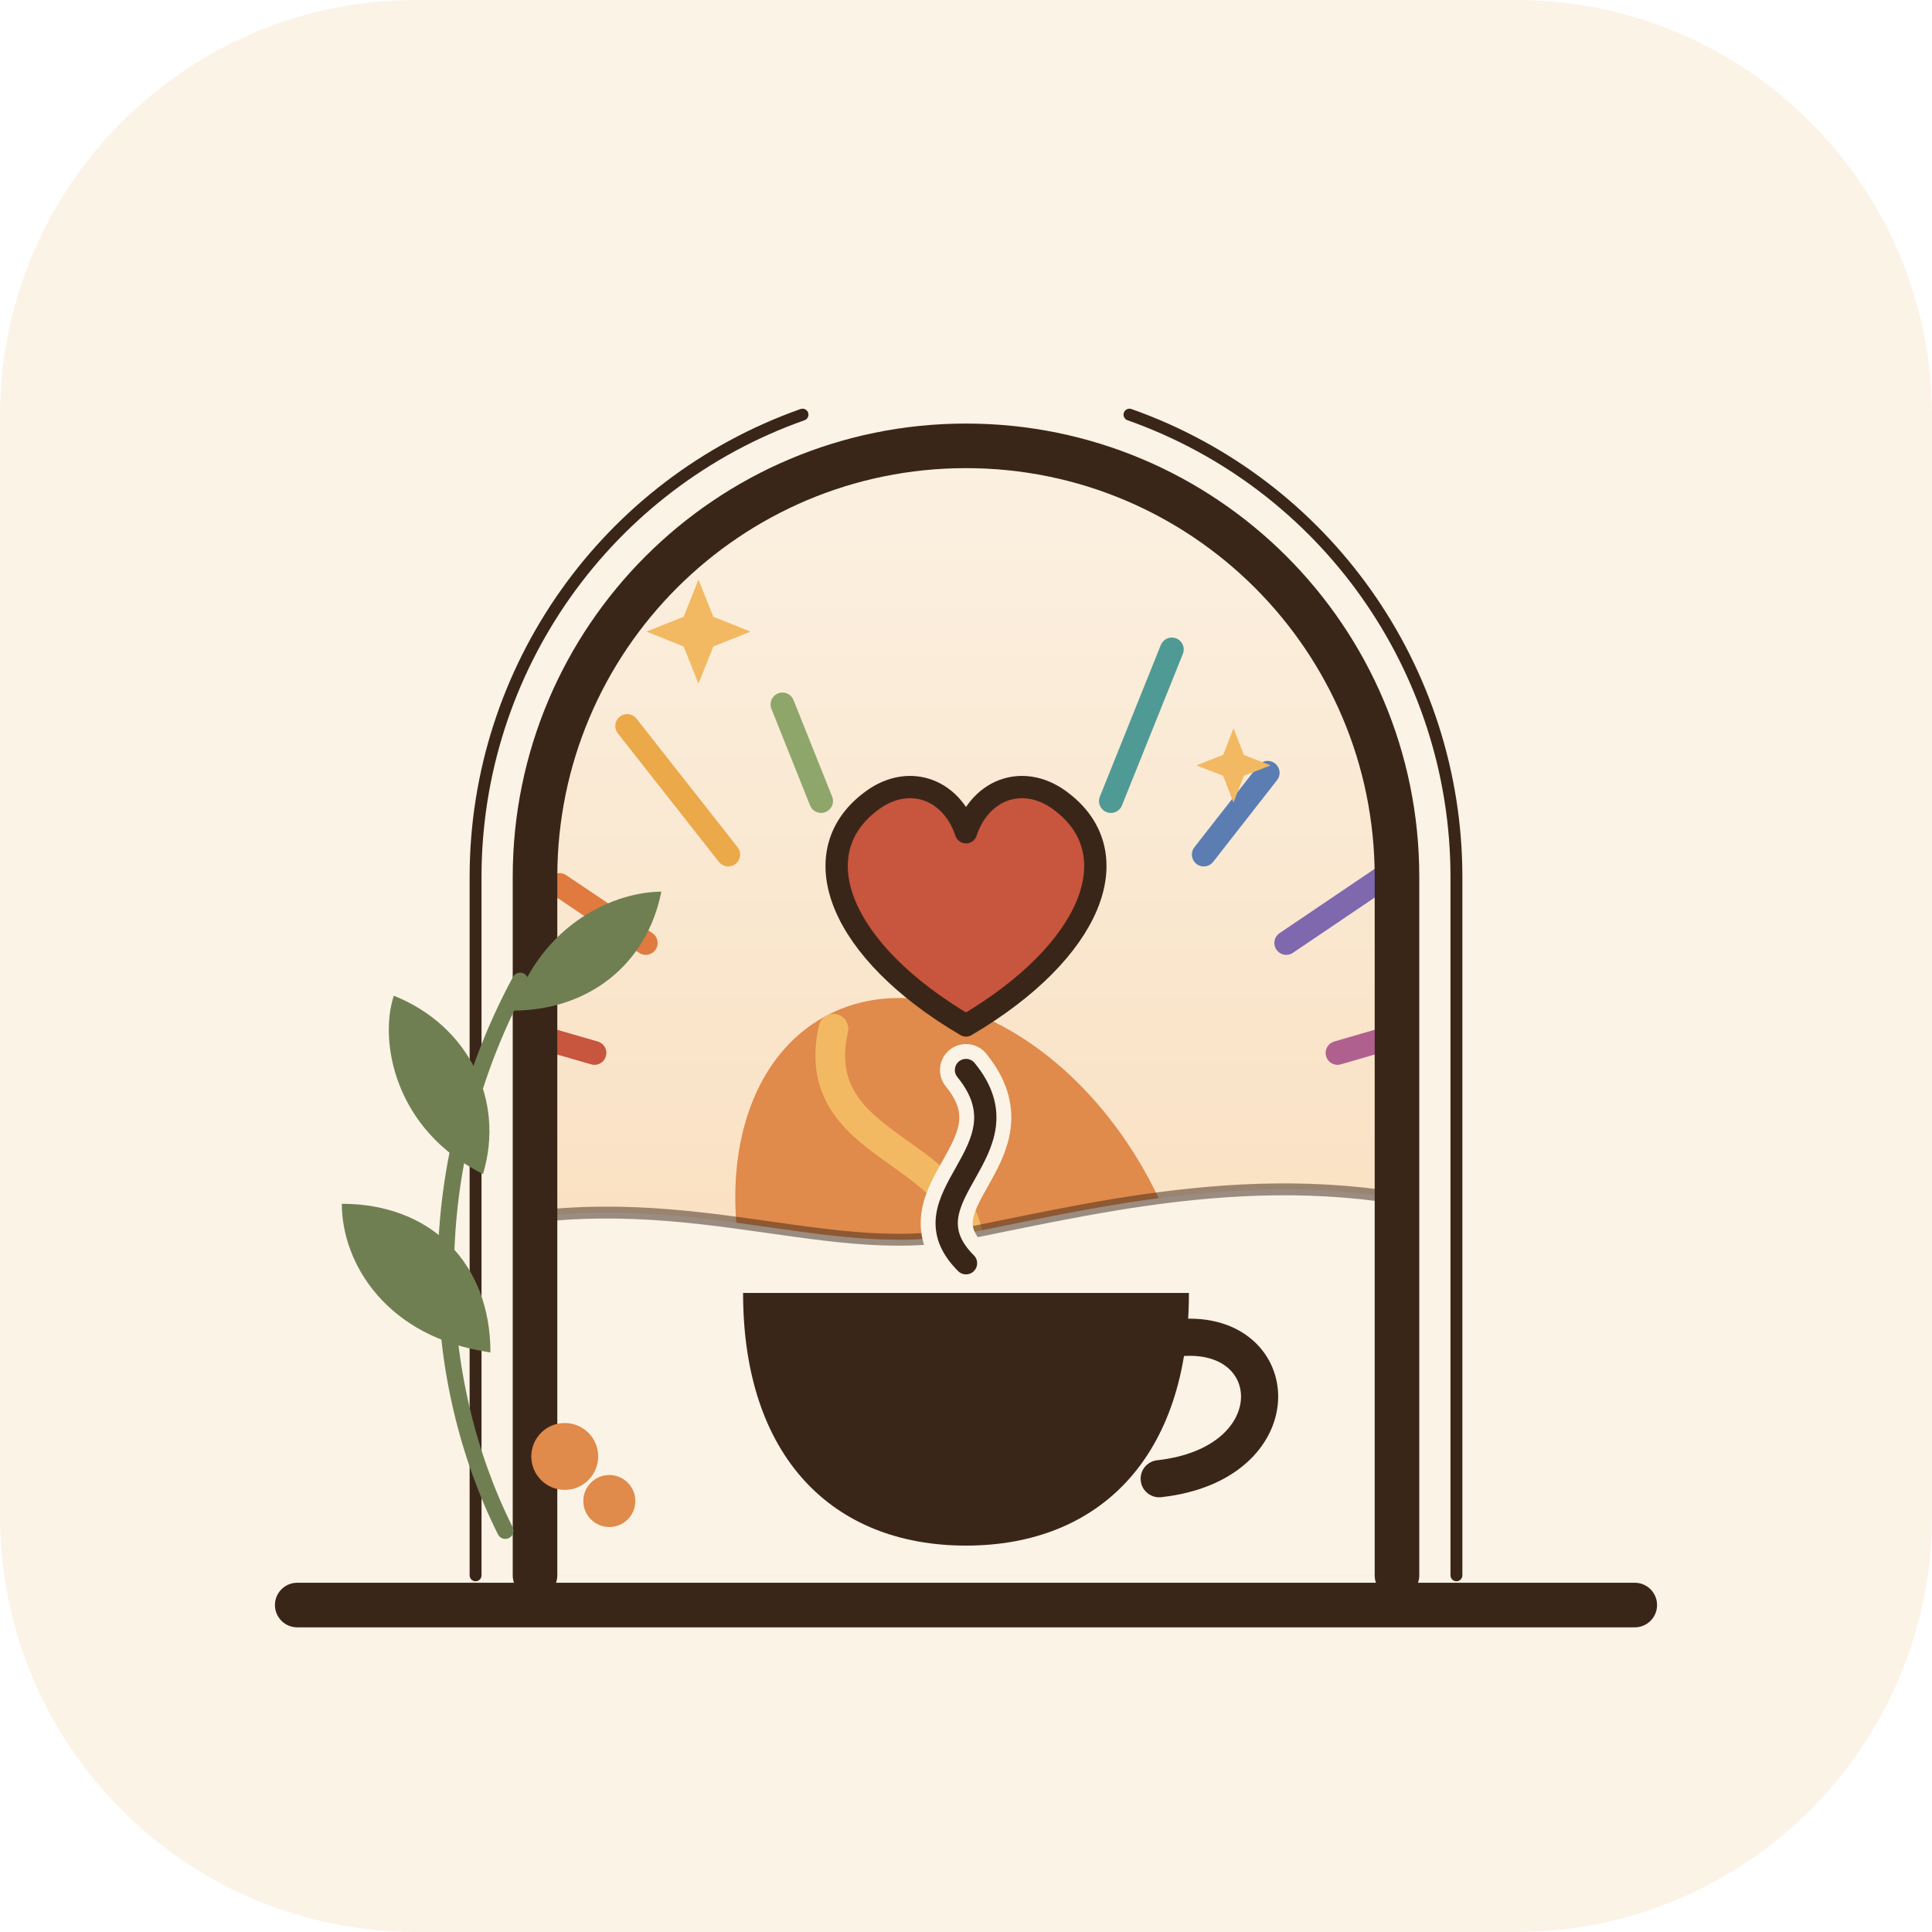
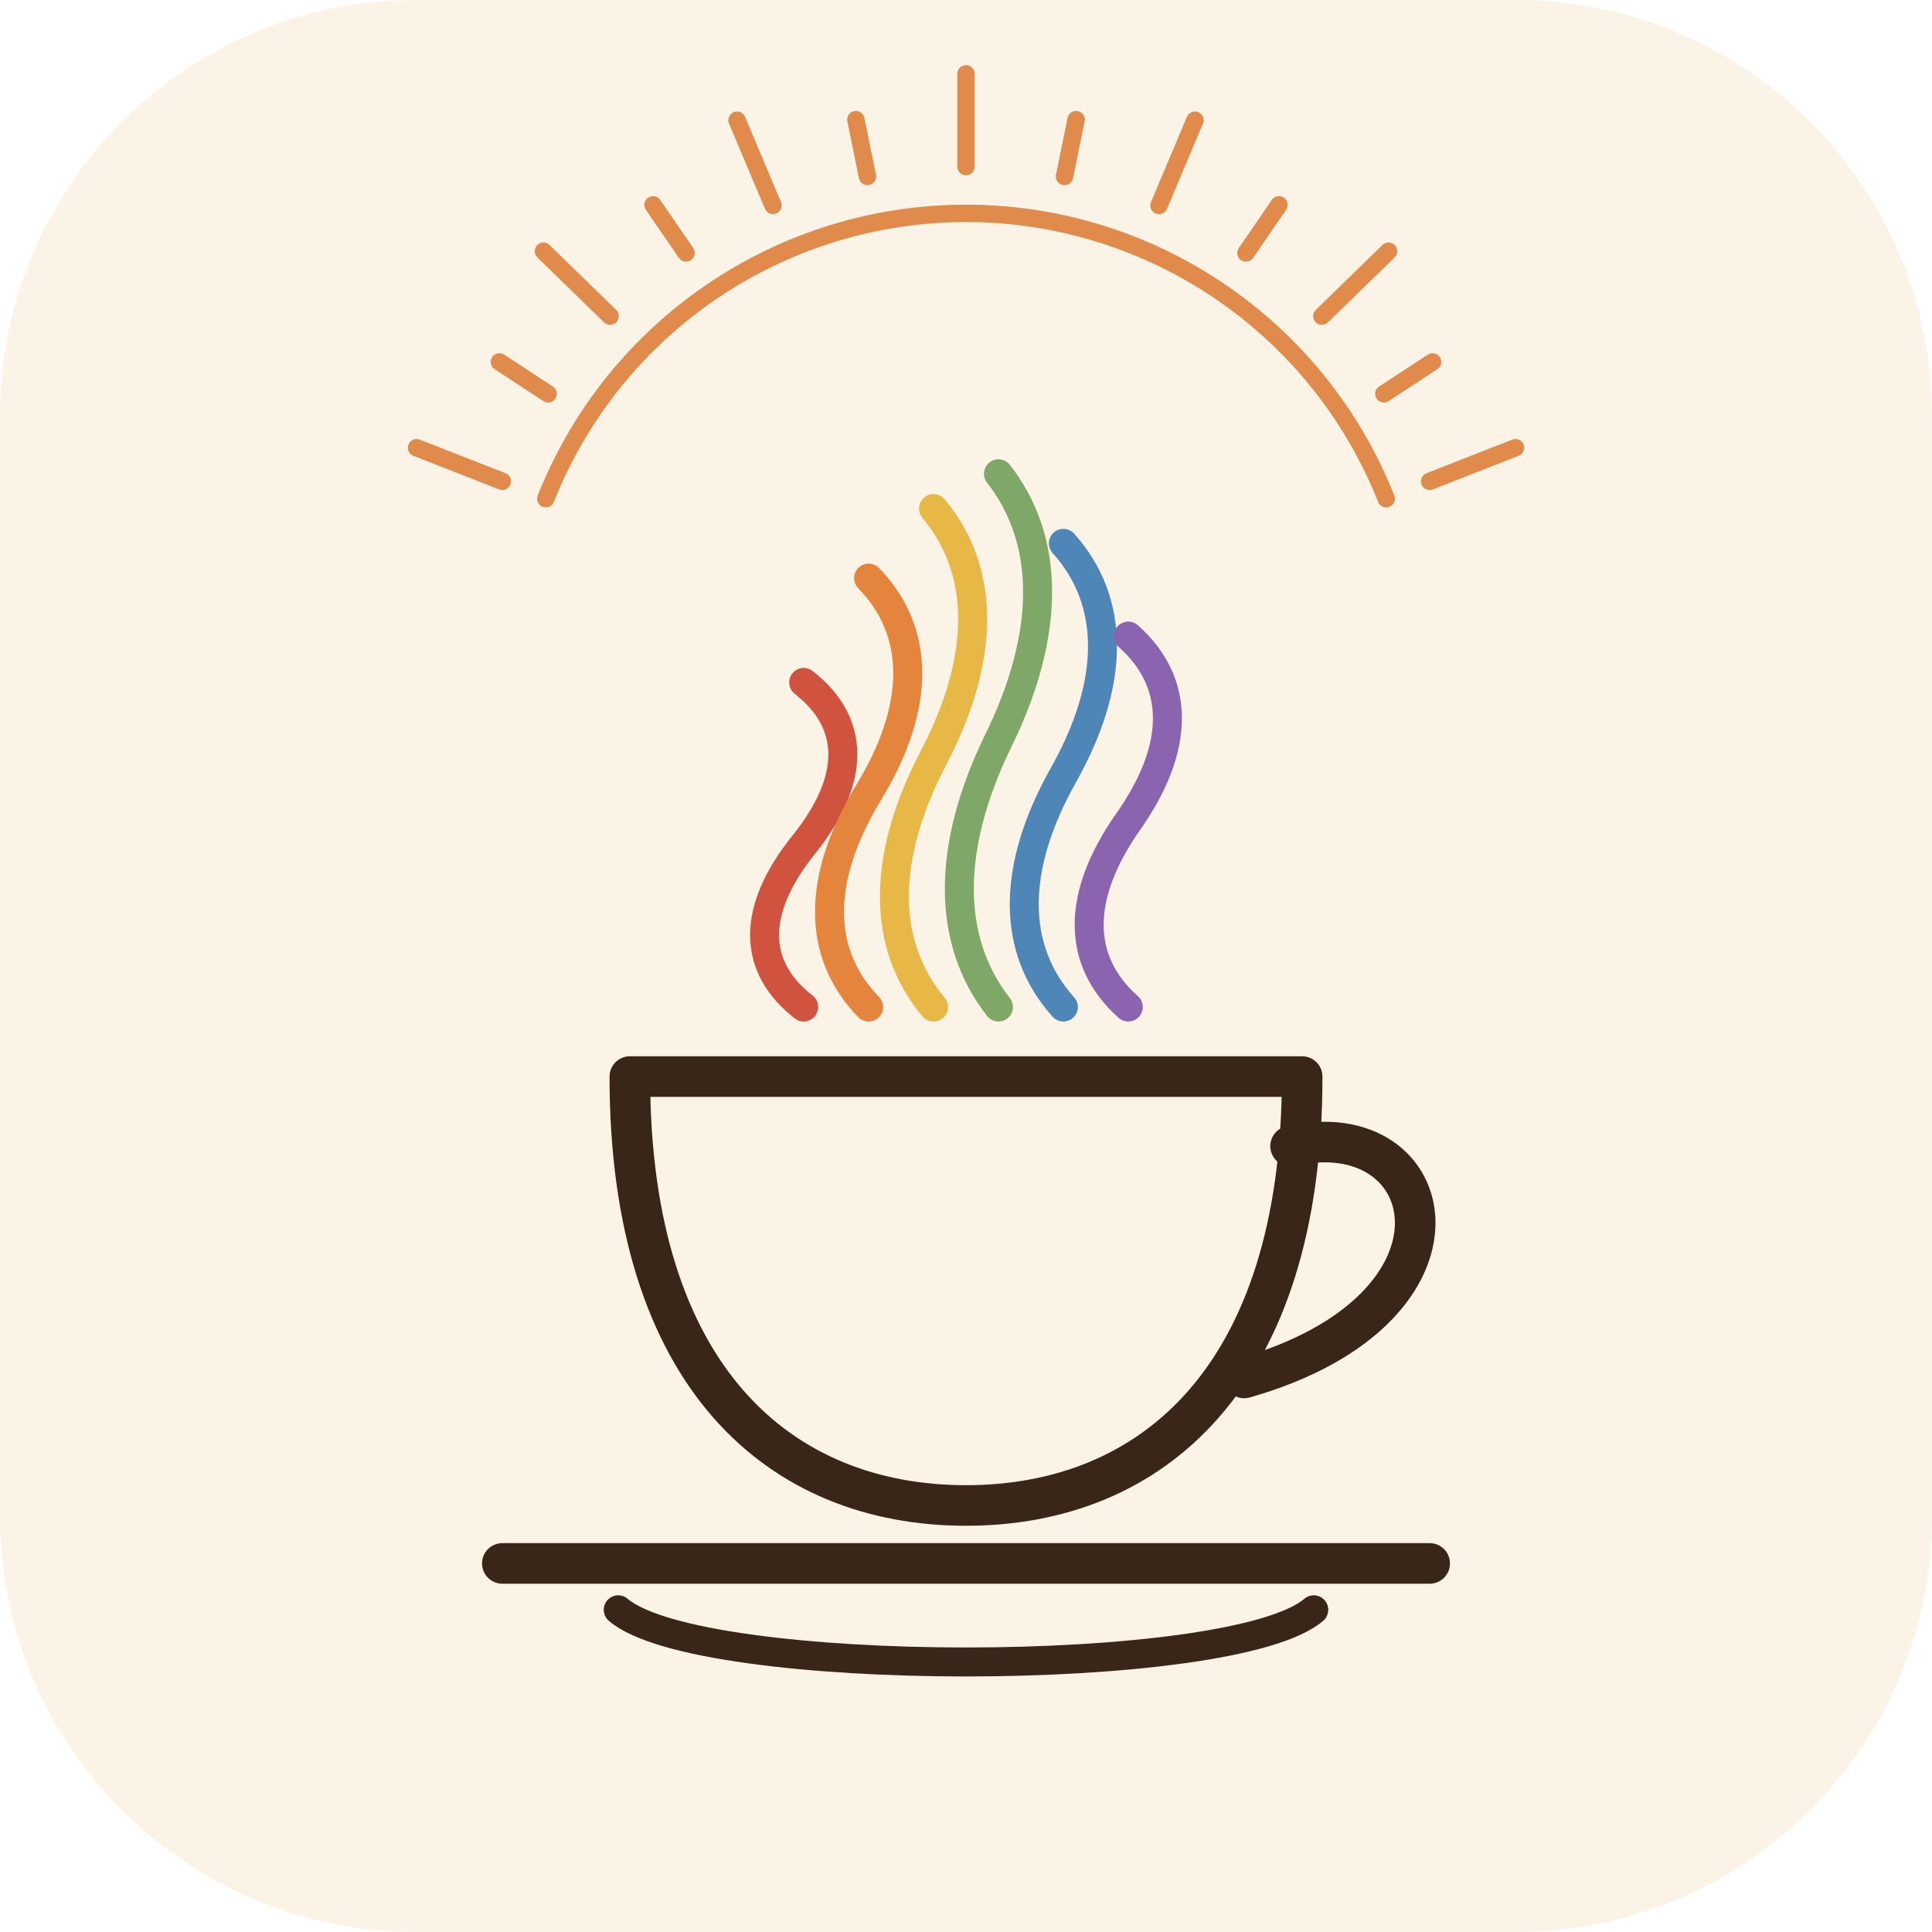
<svg xmlns="http://www.w3.org/2000/svg" viewBox="0 0 260 260" width="260" height="260">
  <rect width="260" height="260" rx="56" fill="#FBF3E6" />
-   <g transform="translate(10 6)">
-     <defs>
-       <linearGradient id="skyd" x1="0" y1="1" x2="0" y2="0">
-         <stop offset="0" stop-color="#F9D9B4" />
-         <stop offset="1" stop-color="#FBF3E6" />
-       </linearGradient>
-       <clipPath id="archd">
-         <path d="M62 206V112a58 58 0 0 1 116 0v94z" />
-       </clipPath>
-     </defs>
-     <g clip-path="url(#archd)">
-       <rect x="50" y="40" width="140" height="170" fill="url(#skyd)" />
-       <path d="M70.0 135.7L48.9 129.6" stroke="#C8553D" stroke-width="3.2" stroke-linecap="round" />
-       <path d="M76.9 120.9L65.3 113.1" stroke="#E07A3F" stroke-width="3.2" stroke-linecap="round" />
-       <path d="M88.0 109.0L74.4 91.7" stroke="#EBA94A" stroke-width="3.2" stroke-linecap="round" />
-       <path d="M100.5 101.8L95.3 88.8" stroke="#8FA66B" stroke-width="3.2" stroke-linecap="round" />
-       <path d="M139.5 101.8L147.7 81.4" stroke="#4F9A94" stroke-width="3.2" stroke-linecap="round" />
-       <path d="M152.0 109.0L160.6 98.0" stroke="#5B7DB1" stroke-width="3.2" stroke-linecap="round" />
-       <path d="M163.1 120.9L181.3 108.6" stroke="#7F68AE" stroke-width="3.2" stroke-linecap="round" />
-       <path d="M170.0 135.7L183.4 131.8" stroke="#B0608F" stroke-width="3.2" stroke-linecap="round" />
-       <g transform="rotate(-28 120 166)">
-         <ellipse cx="120" cy="166" rx="28" ry="40" fill="#E08A4B" />
-         <path d="M120 128c-12 14 12 24 0 38s12 24 0 38" fill="none" stroke="#F2B962" stroke-width="4" stroke-linecap="round" />
-       </g>
-       <path d="M50 160c30-8 50 4 70 0s44-10 70-2v60H50z" fill="#FBF3E6" />
-       <path d="M50 160c30-8 50 4 70 0s44-10 70-2" fill="none" stroke="#3A2619" stroke-width="1.6" opacity=".5" />
-       <path d="M84 72l2 5 5 2-5 2-2 5-2-5-5-2 5-2zM156 92l1.4 3.6 3.6 1.4-3.6 1.4-1.4 3.6-1.4-3.6-3.6-1.4 3.6-1.4z" fill="#F2B962" />
-     </g>
-     <path d="M62 206V112a58 58 0 0 1 116 0v94" fill="none" stroke="#3A2619" stroke-width="6" stroke-linecap="round" />
-     <path d="M54 206V112a66 66 0 0 1 44-62.2M142 49.8A66 66 0 0 1 186 112v94" fill="none" stroke="#3A2619" stroke-width="1.6" stroke-linecap="round" />
-     <path d="M120 164c-9-9 9-15 0-26" fill="none" stroke="#FBF3E6" stroke-width="7" stroke-linecap="round" />
-     <path d="M120 164c-9-9 9-15 0-26" fill="none" stroke="#3A2619" stroke-width="3" stroke-linecap="round" />
-     <path d="M120 132c-17-10-22-23-13-30 5-4 11-2 13 4 2-6 8-8 13-4 9 7 4 20-13 30z" fill="#C8553D" stroke="#3A2619" stroke-width="3" stroke-linejoin="round" />
-     <path d="M90 168h60c0 22-12 34-30 34s-30-12-30-34z" fill="#3A2619" />
-     <path d="M149 174c14-1 15 17-3 19" fill="none" stroke="#3A2619" stroke-width="5" stroke-linecap="round" />
-     <path d="M30 210h180" stroke="#3A2619" stroke-width="6" stroke-linecap="round" />
-     <path d="M58 200c-10-20-12-48 2-74" fill="none" stroke="#6F7F52" stroke-width="2.2" stroke-linecap="round" />
-     <path d="M56 176c-14-2-20-12-20-20 12 0 20 8 20 20zM55 152c-12-6-14-18-12-24 10 4 15 14 12 24zM59 130c4-12 14-16 20-16-2 10-10 16-20 16z" fill="#6F7F52" />
-     <circle cx="66" cy="190" r="4.5" fill="#E08A4B" />
-     <circle cx="72" cy="196" r="3.5" fill="#E08A4B" />
+   <g transform="translate(13 -8) scale(.78)">
+     <path d="M77.5 96.3A78 78 0 0 1 222.5 96.3" fill="none" stroke="#E08A4B" stroke-width="3" stroke-linecap="round" />
+     <path d="M70.0 93.3L55.2 87.5M77.9 78.2L69.5 72.7M88.6 64.8L77.1 53.6M101.7 53.9L96.0 45.6M116.7 45.7L110.5 31.0M133.0 40.7L131.0 30.9M150.0 39.0L150.0 23.0M167.0 40.7L169.0 30.9M183.3 45.7L189.5 31.0M198.3 53.9L204.0 45.6M211.4 64.8L222.9 53.6M222.1 78.2L230.5 72.7M230.0 93.3L244.8 87.5" stroke="#E08A4B" stroke-width="3" stroke-linecap="round" />
+     <path d="M122.0 184c-9 -7 -9 -16.8 0 -28s9 -21 0 -28" fill="none" stroke="#D0533F" stroke-width="5" stroke-linecap="round" />
+     <path d="M133.2 184c-9 -9.25 -9 -22.2 0 -37s9 -27.75 0 -37" fill="none" stroke="#E5853D" stroke-width="5" stroke-linecap="round" />
+     <path d="M144.4 184c-9 -10.75 -9 -25.8 0 -43s9 -32.25 0 -43" fill="none" stroke="#E8B847" stroke-width="5" stroke-linecap="round" />
+     <path d="M155.6 184c-9 -11.5 -9 -27.6 0 -46s9 -34.5 0 -46" fill="none" stroke="#7FA868" stroke-width="5" stroke-linecap="round" />
+     <path d="M166.8 184c-9 -10 -9 -24 0 -40s9 -30 0 -40" fill="none" stroke="#4F86B8" stroke-width="5" stroke-linecap="round" />
+     <path d="M178.0 184c-9 -8 -9 -19.2 0 -32s9 -24 0 -32" fill="none" stroke="#8A64AE" stroke-width="5" stroke-linecap="round" />
+     <path d="M92 196H208C208 248 182 270 150 270S92 248 92 196Z" fill="#FBF3E6" stroke="#3A2619" stroke-width="7" stroke-linejoin="round" />
+     <path d="M206 208c26-6 34 28-8 40" fill="none" stroke="#3A2619" stroke-width="7" stroke-linecap="round" />
+     <path d="M70 280H230" stroke="#3A2619" stroke-width="7" stroke-linecap="round" />
+     <path d="M90 288c14 12 106 12 120 0" fill="none" stroke="#3A2619" stroke-width="5" stroke-linecap="round" />
  </g>
</svg>
